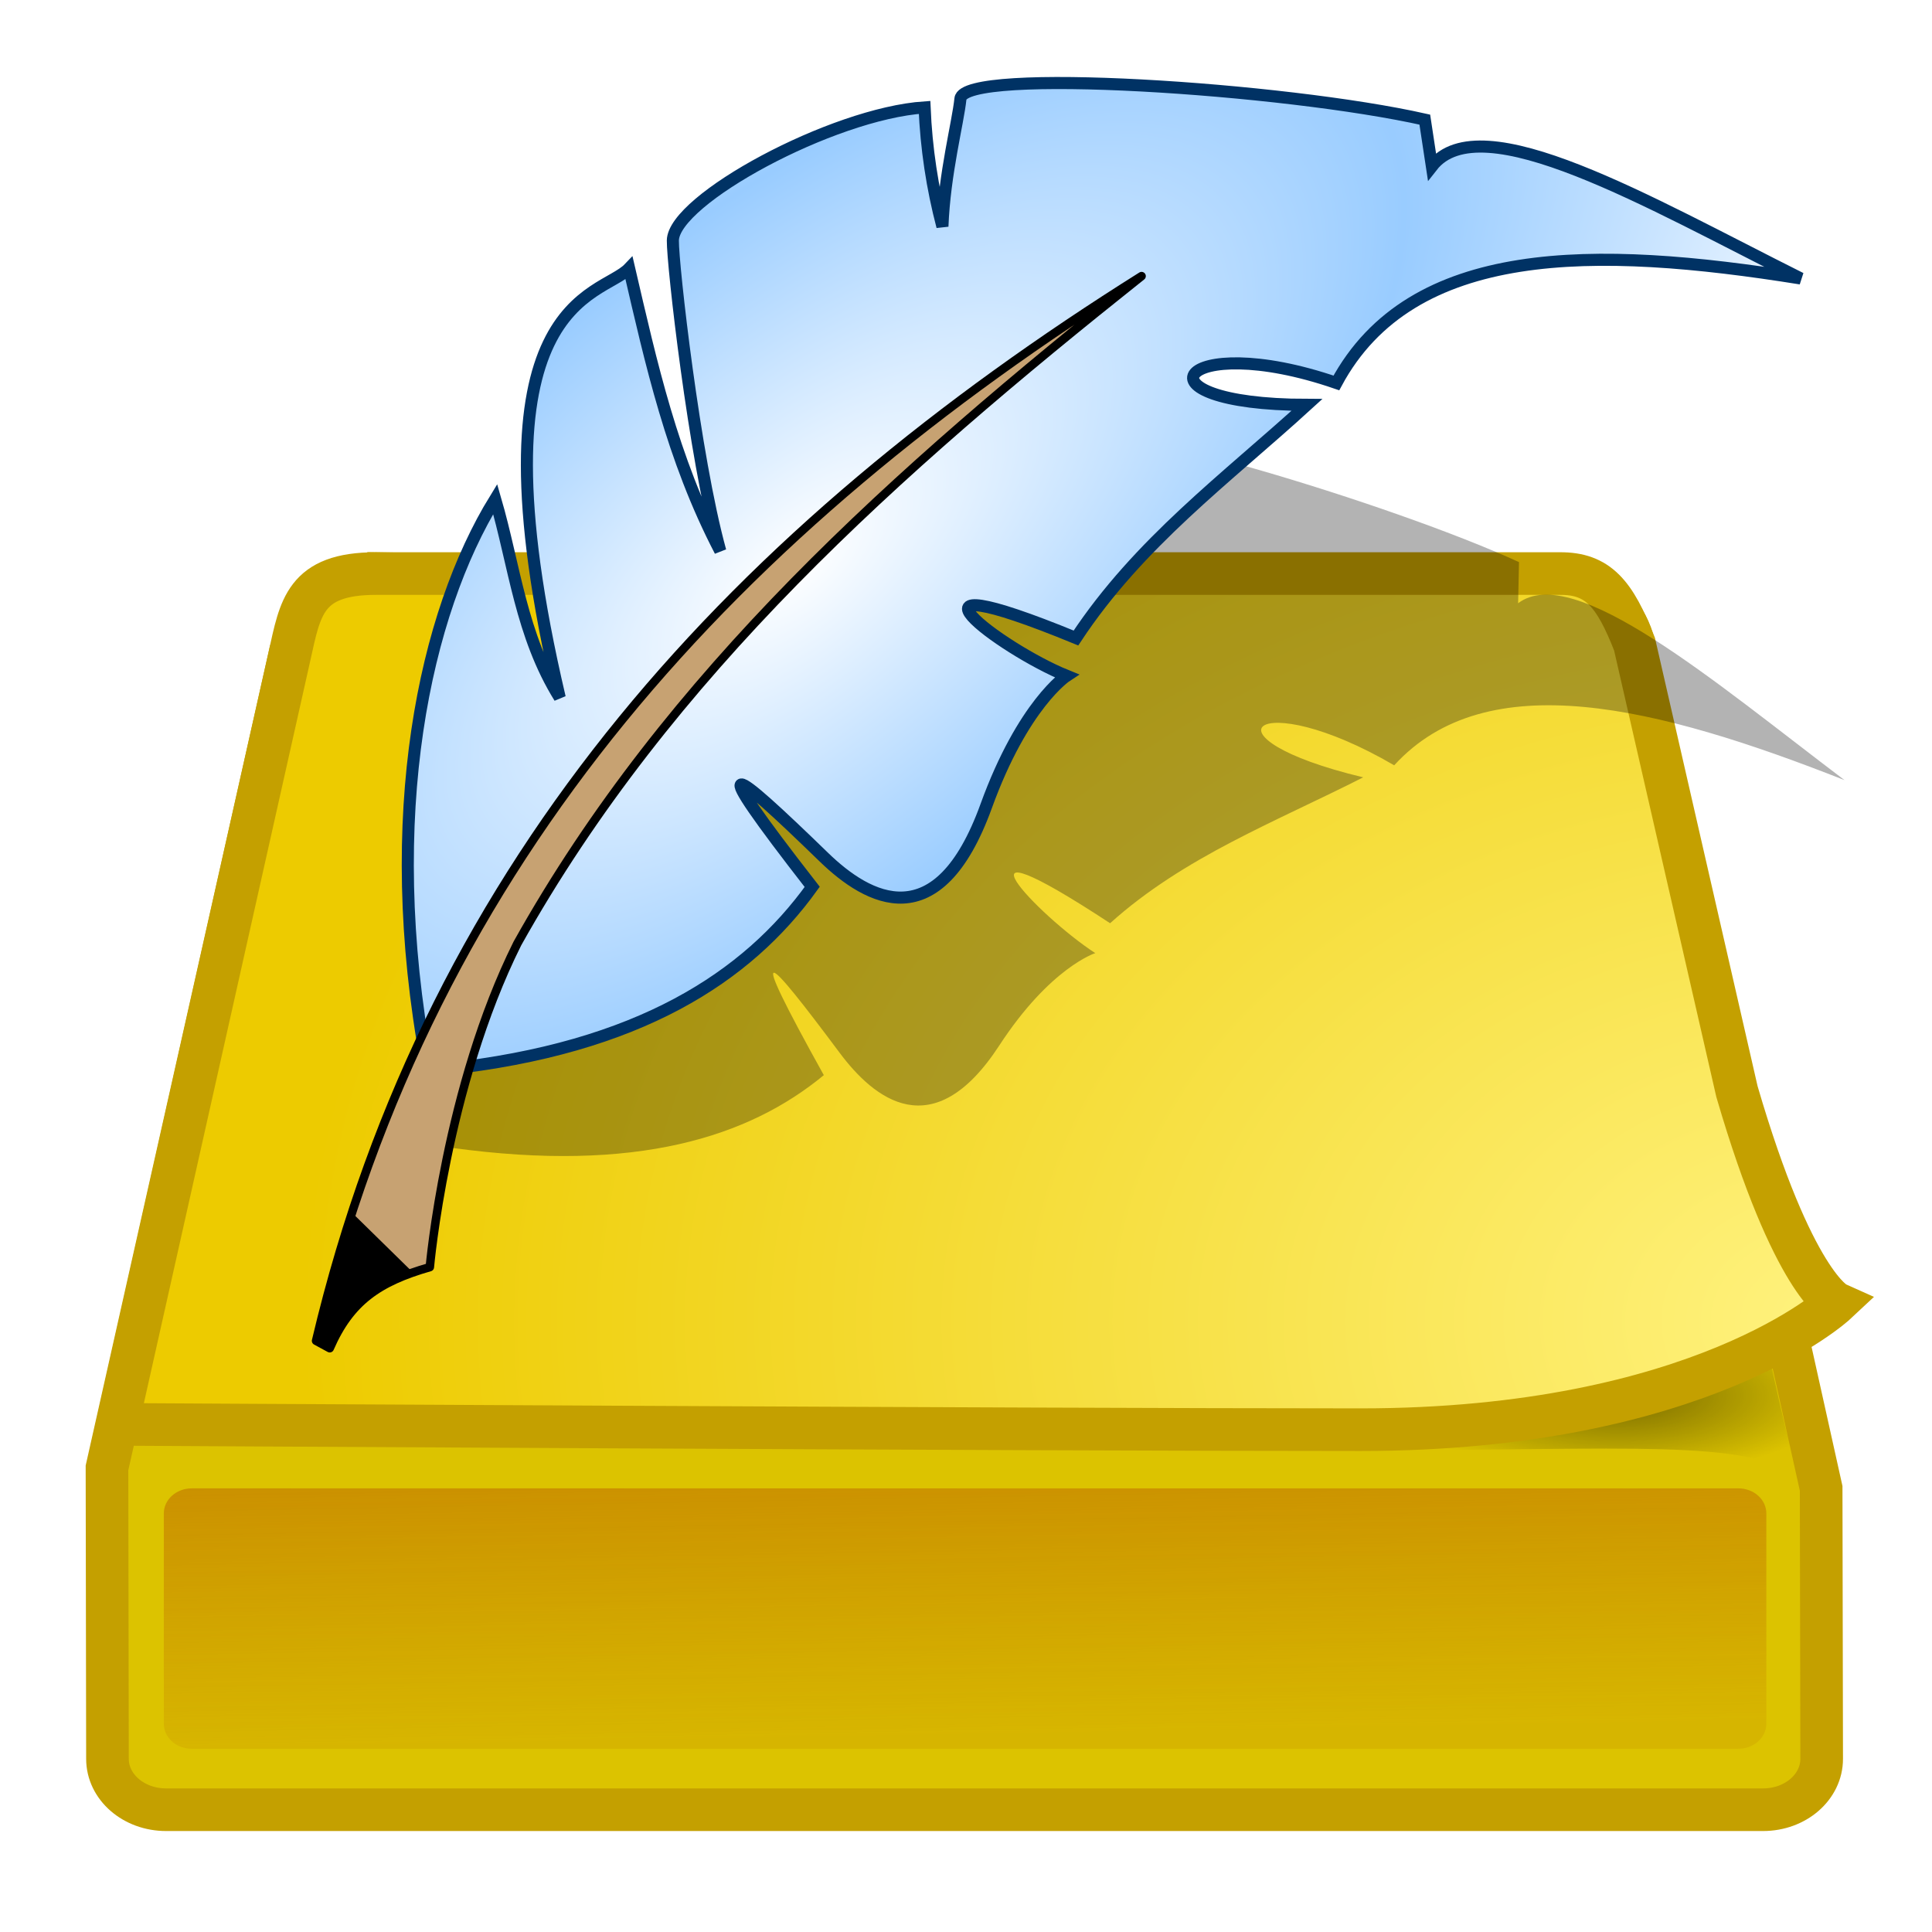
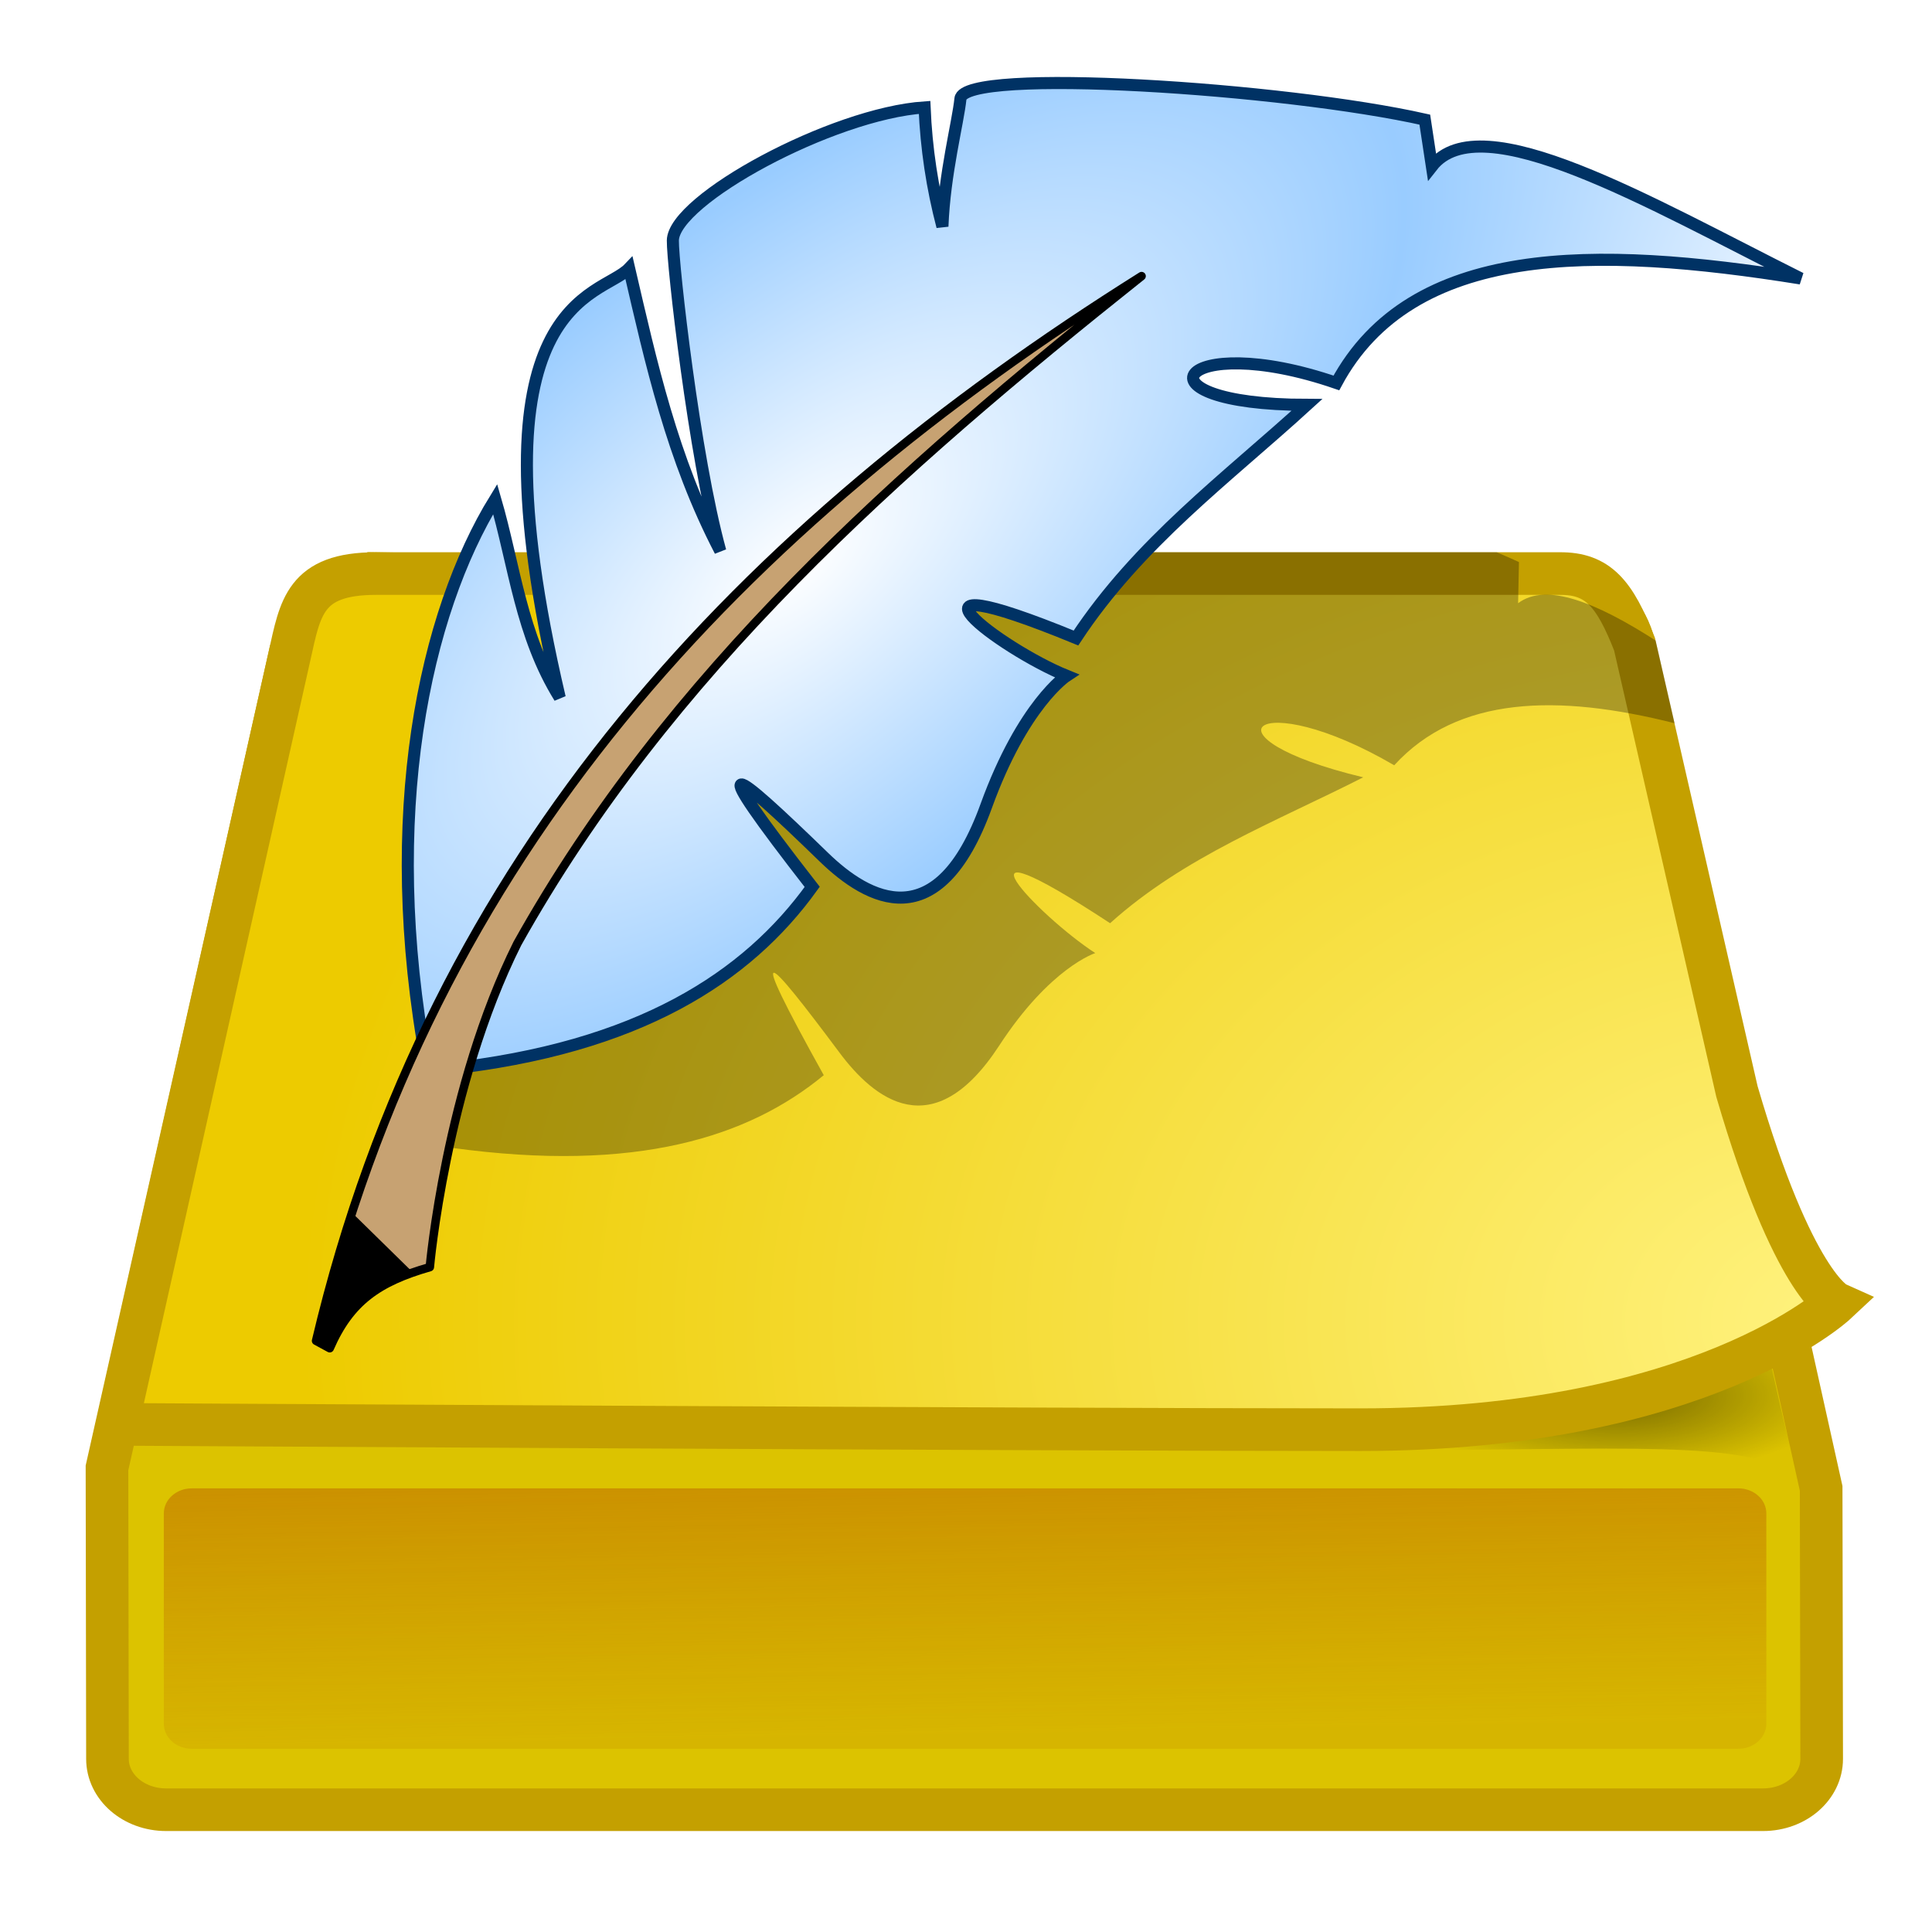
<svg xmlns="http://www.w3.org/2000/svg" xmlns:xlink="http://www.w3.org/1999/xlink" width="48" version="1.0" height="48">
-   <defs id="defs5">
-     <linearGradient id="linearGradient6377">
-       <stop offset="0" style="stop-color:#fff27e" id="stop6379" />
-       <stop offset="1" style="stop-color:#edcb00" id="stop6381" />
+   <defs>
+     <linearGradient id="linearGradient6417">
+       <stop offset="0" />
+       <stop offset="1" style="stop-opacity:0" />
+     </linearGradient>
+     <linearGradient id="linearGradient2772">
+       <stop offset="0" style="stop-color:#fff" />
+       <stop offset="1" style="stop-color:#9cf" />
    </linearGradient>
    <linearGradient id="linearGradient3786">
-       <stop offset="0" style="stop-color:#ba5e00" id="stop3788" />
-       <stop offset="1" style="stop-color:#ba6c00;stop-opacity:.314" id="stop3790" />
+       <stop offset="0" style="stop-color:#ba5e00" />
+       <stop offset="1" style="stop-color:#ba6c00;stop-opacity:.314" />
+     </linearGradient>
+     <linearGradient id="linearGradient6377">
+       <stop offset="0" style="stop-color:#fff27e" />
+       <stop offset="1" style="stop-color:#edcb00" />
    </linearGradient>
    <linearGradient xlink:href="#linearGradient3786" id="linearGradient3792" y1="36.91" x1="6.484" y2="43.389" x2="6.6" gradientUnits="userSpaceOnUse" />
-     <linearGradient id="linearGradient6417">
-       <stop offset="0" id="stop6419" />
-       <stop offset="1" style="stop-opacity:0" id="stop6421" />
-     </linearGradient>
-     <linearGradient id="linearGradient2772">
-       <stop offset="0" style="stop-color:#fff" id="stop2774" />
-       <stop offset="1" style="stop-color:#9cf" id="stop2776" />
-     </linearGradient>
+     <radialGradient fx="45.15" fy="35.915" cx="45.15" cy="35.915" gradientTransform="matrix(1.767662,0,0,1.292078,-34.11812,-13.58079)" xlink:href="#linearGradient6377" id="radialGradient390" r="21.627" gradientUnits="userSpaceOnUse" />
+     <radialGradient fx="39.907" fy="31.781" cx="39.907" cy="31.781" gradientTransform="matrix(1.058663,0,0,0.3825422,-2.106621,22.51567)" xlink:href="#linearGradient6417" id="radialGradient3056" r="5.259" gradientUnits="userSpaceOnUse" />
    <radialGradient fx="19.813" fy="13.954" cx="19.813" cy="13.954" gradientTransform="matrix(0.8139774,-0.6905713,0.3110116,0.3665899,-0.6541976,22.62528)" spreadMethod="reflect" xlink:href="#linearGradient2772" id="radialGradient4038" r="17.303" gradientUnits="userSpaceOnUse" />
-     <radialGradient fx="39.907" fy="31.781" cx="39.907" cy="31.781" gradientTransform="matrix(1.058663,0,0,0.3825422,-2.106621,22.51567)" xlink:href="#linearGradient6417" id="radialGradient3056" r="5.259" gradientUnits="userSpaceOnUse" />
-     <radialGradient fx="45.15" fy="35.915" cx="45.15" cy="35.915" gradientTransform="matrix(1.767662,0,0,1.292078,-34.11812,-13.58079)" xlink:href="#linearGradient6377" id="radialGradient3053" r="21.627" gradientUnits="userSpaceOnUse" />
  </defs>
-   <g style="fill-rule:evenodd;color:#000">
-     <path style="fill:#dcc300;stroke:#c4a000;stroke-width:1.059" id="rect1975" d="m 9.34,14.25 29.789,.487 c 0.807,0 1.317,0.61 1.457,1.264 l 4.66,20.977 .013,6.72 c 0,0.7 -0.65,1.264 -1.457,1.264 h -39.675 c -0.807,0 -1.457,-0.564 -1.457,-1.264 l -.012,-7.229 4.535,-20.169 Z " />
-     <g>
-       <rect width="39.814" x="4.07" y="36.978" rx="0.693" height="6.47" ry="0.622" style="opacity:.5;fill:url(#linearGradient3792)" id="rect2851" />
-       <path style="opacity:.466;fill:url(#radialGradient3056)" id="path6415" d="m 44.68,36.685 c -0.402,-1.329 -0.936,-4.024 -0.936,-4.024 l -9.451,3.369 c 6.082,0 9.077,-0.281 10.387,0.655 z" />
-     </g>
-     <path style="fill:url(#radialGradient3053);stroke:#c4a000;stroke-width:1.059" id="path2524" d="m 2.914,35.388 c 0,0 22.632,0.132 30.893,0.132 8.449,0 11.809,-3.143 11.809,-3.143 0,0 -1.066,-0.48 -2.462,-5.258 l -2.545,-11.116 c -0.491,-1.256 -0.906,-1.761 -1.859,-1.753 L 9.34,14.25 c -1.773,0 -1.88,0.853 -2.148,2.051 z" />
-     <path style="opacity:.3" id="path3618" d="m 58.75,323 c 52.744,-25.36 85.017,-51.532 106.5,-76.75 -23.162,-16.57 -16.357,-15.277 4.5,-7.25 9.813,3.777 26.75,4 45.75,-28 14.586,-24.566 27.5,-35 27.5,-35 -16.42,1.836 -45.033,-3.333 4.25,-8.625 21.19,-26.026 47.606,-48.568 72.5,-72.125 -48.101,19.604 -30.942,-1.276 8.875,-7.625 26.567,-36.342 75.37,-55.871 129,-71.75 -37.013,1.311 -77.56,-0.164 -93.5,17.75 l .25,-8.625 c -35.964,8.945 -120.915,39.798 -123.252,46.533 -1.795,5.174 -7.703,16.731 -10.695,27.666 -0.929,-6.637 -0.72,-13.957 0.707,-22.009 -25.082,11.377 -71.425,46.024 -73.451,54.27 -1.172,4.77 -4.218,41.116 -1.591,57.276 -8.658,-13.419 -9.851,-30.232 -11.387,-46.889 -8.819,8.96 -45.05,23.539 -38.287,93.911 -7.491,-8.304 -6.003,-21.597 -8.132,-32.88 -24.012,30.606 -45.194,75.989 -44.288,121.122" transform="matrix(0.08673677,0.06988179,0,0.1205045,6.134353,-14.51019)" />
-     <path style="fill:url(#radialGradient4038);stroke:#003264;stroke-width:.3" id="path2906" d="m 11.065,26.564 c 4.81,-0.52 7.503,-2.29 9.114,-4.53 -2.761,-3.547 -2.033,-2.992 0.291,-0.737 1.094,1.061 2.834,2.034 4.031,-1.269 0.919,-2.535 1.998,-3.238 1.998,-3.238 -1.639,-0.664 -4.692,-2.96 0.233,-0.939 1.561,-2.367 3.74,-3.968 5.739,-5.792 -4.469,-0.006 -3.2,-1.896 0.731,-0.545 1.871,-3.473 6.413,-3.418 11.536,-2.596 -3.761,-1.881 -7.95,-4.339 -9.163,-2.785 l -.176,-1.161 c -3.475,-0.783 -11.456,-1.307 -11.537,-0.519 -0.063,0.605 -0.397,1.851 -0.448,3.174 -0.251,-0.956 -0.401,-1.942 -0.443,-2.959 -2.303,0.154 -6.24,2.296 -6.254,3.306 -0.008,0.585 0.531,5.367 1.178,7.715 -1.201,-2.31 -1.717,-4.667 -2.265,-7.022 -0.694,0.73 -4.064,0.7 -1.724,10.664 -0.962,-1.548 -1.121,-3.277 -1.603,-4.932 -1.743,2.834 -2.851,7.838 -1.701,14.038" />
-     <path style="fill:#c7a272;stroke:#000;stroke-linejoin:round;stroke-linecap:round;stroke-width:.211" id="path1873" d="m 7.853,33.312 .339,.184 c 0.505,-1.159 1.21,-1.648 2.487,-2.015 0,0 0.392,-4.466 2.175,-8.04 3.755,-6.718 9.425,-11.74 15.508,-16.581 -9.919,6.227 -17.642,14.328 -20.509,26.452 Z " />
+   <g style="color:#000;fill-rule:evenodd">
+     <path style="fill:#dcc300;stroke:#c4a000;stroke-width:1.059" d="m 9.34,14.25 29.789,.487 c 0.807,0 1.317,0.61 1.457,1.264 l 4.66,20.977 .013,6.72 c 0,0.7 -0.65,1.264 -1.457,1.264 h -39.675 c -0.807,0 -1.457,-0.564 -1.457,-1.264 l -.012,-7.229 4.535,-20.169 z " />
+     <rect width="39.814" x="4.07" y="36.978" rx="0.693" height="6.47" ry="0.622" style="opacity:.5;fill:url(#linearGradient3792)" />
+     <path style="opacity:.466;fill:url(#radialGradient3056)" d="m 44.68,36.685 c -0.402,-1.329 -0.936,-4.024 -0.936,-4.024 l -9.451,3.369 c 6.082,0 9.077,-0.281 10.387,0.655 z" />
+     <path style="fill:url(#radialGradient390);stroke:#c4a000;stroke-width:1.059" d="m 2.914,35.388 c 0,0 22.632,0.132 30.893,0.132 8.449,0 11.809,-3.143 11.809,-3.143 0,0 -1.066,-0.48 -2.462,-5.258 l -2.545,-11.116 c -0.491,-1.256 -0.906,-1.761 -1.859,-1.753 L 9.34,14.25 c -1.773,0 -1.88,0.853 -2.148,2.051 z" />
+     <path style="opacity:.3;stroke-width:.102" d="m 16.625,13.721 c -0.857,0.933 -1.566,2.945 -1.26,7.615 -0.65,-1.524 -0.52,-3.021 -0.705,-4.529 -2.083,2.01 -3.92,5.998 -3.842,11.5 l .412,.211 c 4.575,0.63 7.373,-0.267 9.236,-1.805 -2.009,-3.615 -1.418,-2.985 0.391,-0.561 0.851,1.141 2.321,2.353 3.969,-0.176 1.265,-1.941 2.385,-2.297 2.385,-2.297 -1.424,-0.926 -3.905,-3.548 0.369,-0.742 1.838,-1.656 4.13,-2.526 6.289,-3.625 -4.172,-1 -2.684,-2.316 0.77,-0.299 1.578,-1.728 4.062,-1.776 6.965,-1.045 l -.471,-2.055 c -1.473,-0.944 -2.718,-1.454 -3.416,-0.926 l .021,-1.023 c -0.171,-0.079 -0.359,-0.161 -0.555,-0.244 h -17.49 c -0.097,1.531 -0.178,3.939 -0.02,5.42 -0.63,-1.863 -0.801,-3.646 -0.92,-5.42 h -2.129 z " />
+     <path style="fill:url(#radialGradient4038);stroke:#003264;stroke-width:.3" d="m 11.065,26.564 c 4.81,-0.52 7.503,-2.29 9.114,-4.53 -2.761,-3.547 -2.033,-2.992 0.291,-0.737 1.094,1.061 2.834,2.034 4.031,-1.269 0.919,-2.535 1.998,-3.238 1.998,-3.238 -1.639,-0.664 -4.692,-2.96 0.233,-0.939 1.561,-2.367 3.74,-3.968 5.739,-5.792 -4.469,-0.006 -3.2,-1.896 0.731,-0.545 1.871,-3.473 6.413,-3.418 11.536,-2.596 -3.761,-1.881 -7.95,-4.339 -9.163,-2.785 l -.176,-1.161 c -3.475,-0.783 -11.456,-1.307 -11.537,-0.519 -0.063,0.605 -0.397,1.851 -0.448,3.174 -0.251,-0.956 -0.401,-1.942 -0.443,-2.959 -2.303,0.154 -6.24,2.296 -6.254,3.306 -0.008,0.585 0.531,5.367 1.178,7.715 -1.201,-2.31 -1.717,-4.667 -2.265,-7.022 -0.694,0.73 -4.064,0.7 -1.724,10.664 -0.962,-1.548 -1.121,-3.277 -1.603,-4.932 -1.743,2.834 -2.851,7.838 -1.701,14.038" />
+     <path style="fill:#c7a272;stroke:#000;stroke-linejoin:round;stroke-linecap:round;stroke-width:.211" d="m 7.853,33.312 .339,.184 c 0.505,-1.159 1.21,-1.648 2.487,-2.015 0,0 0.392,-4.466 2.175,-8.04 3.755,-6.718 9.425,-11.74 15.508,-16.581 -9.919,6.227 -17.642,14.328 -20.509,26.452 z " />
  </g>
-   <path id="path3810" d="m 7.868,33.301 .303,.116 c 0.443,-1.019 1.086,-1.578 2.125,-1.767 l -1.501,-1.472 z " />
+   <path d="m 7.868,33.301 .303,.116 c 0.443,-1.019 1.086,-1.578 2.125,-1.767 l -1.501,-1.472 z " />
</svg>
